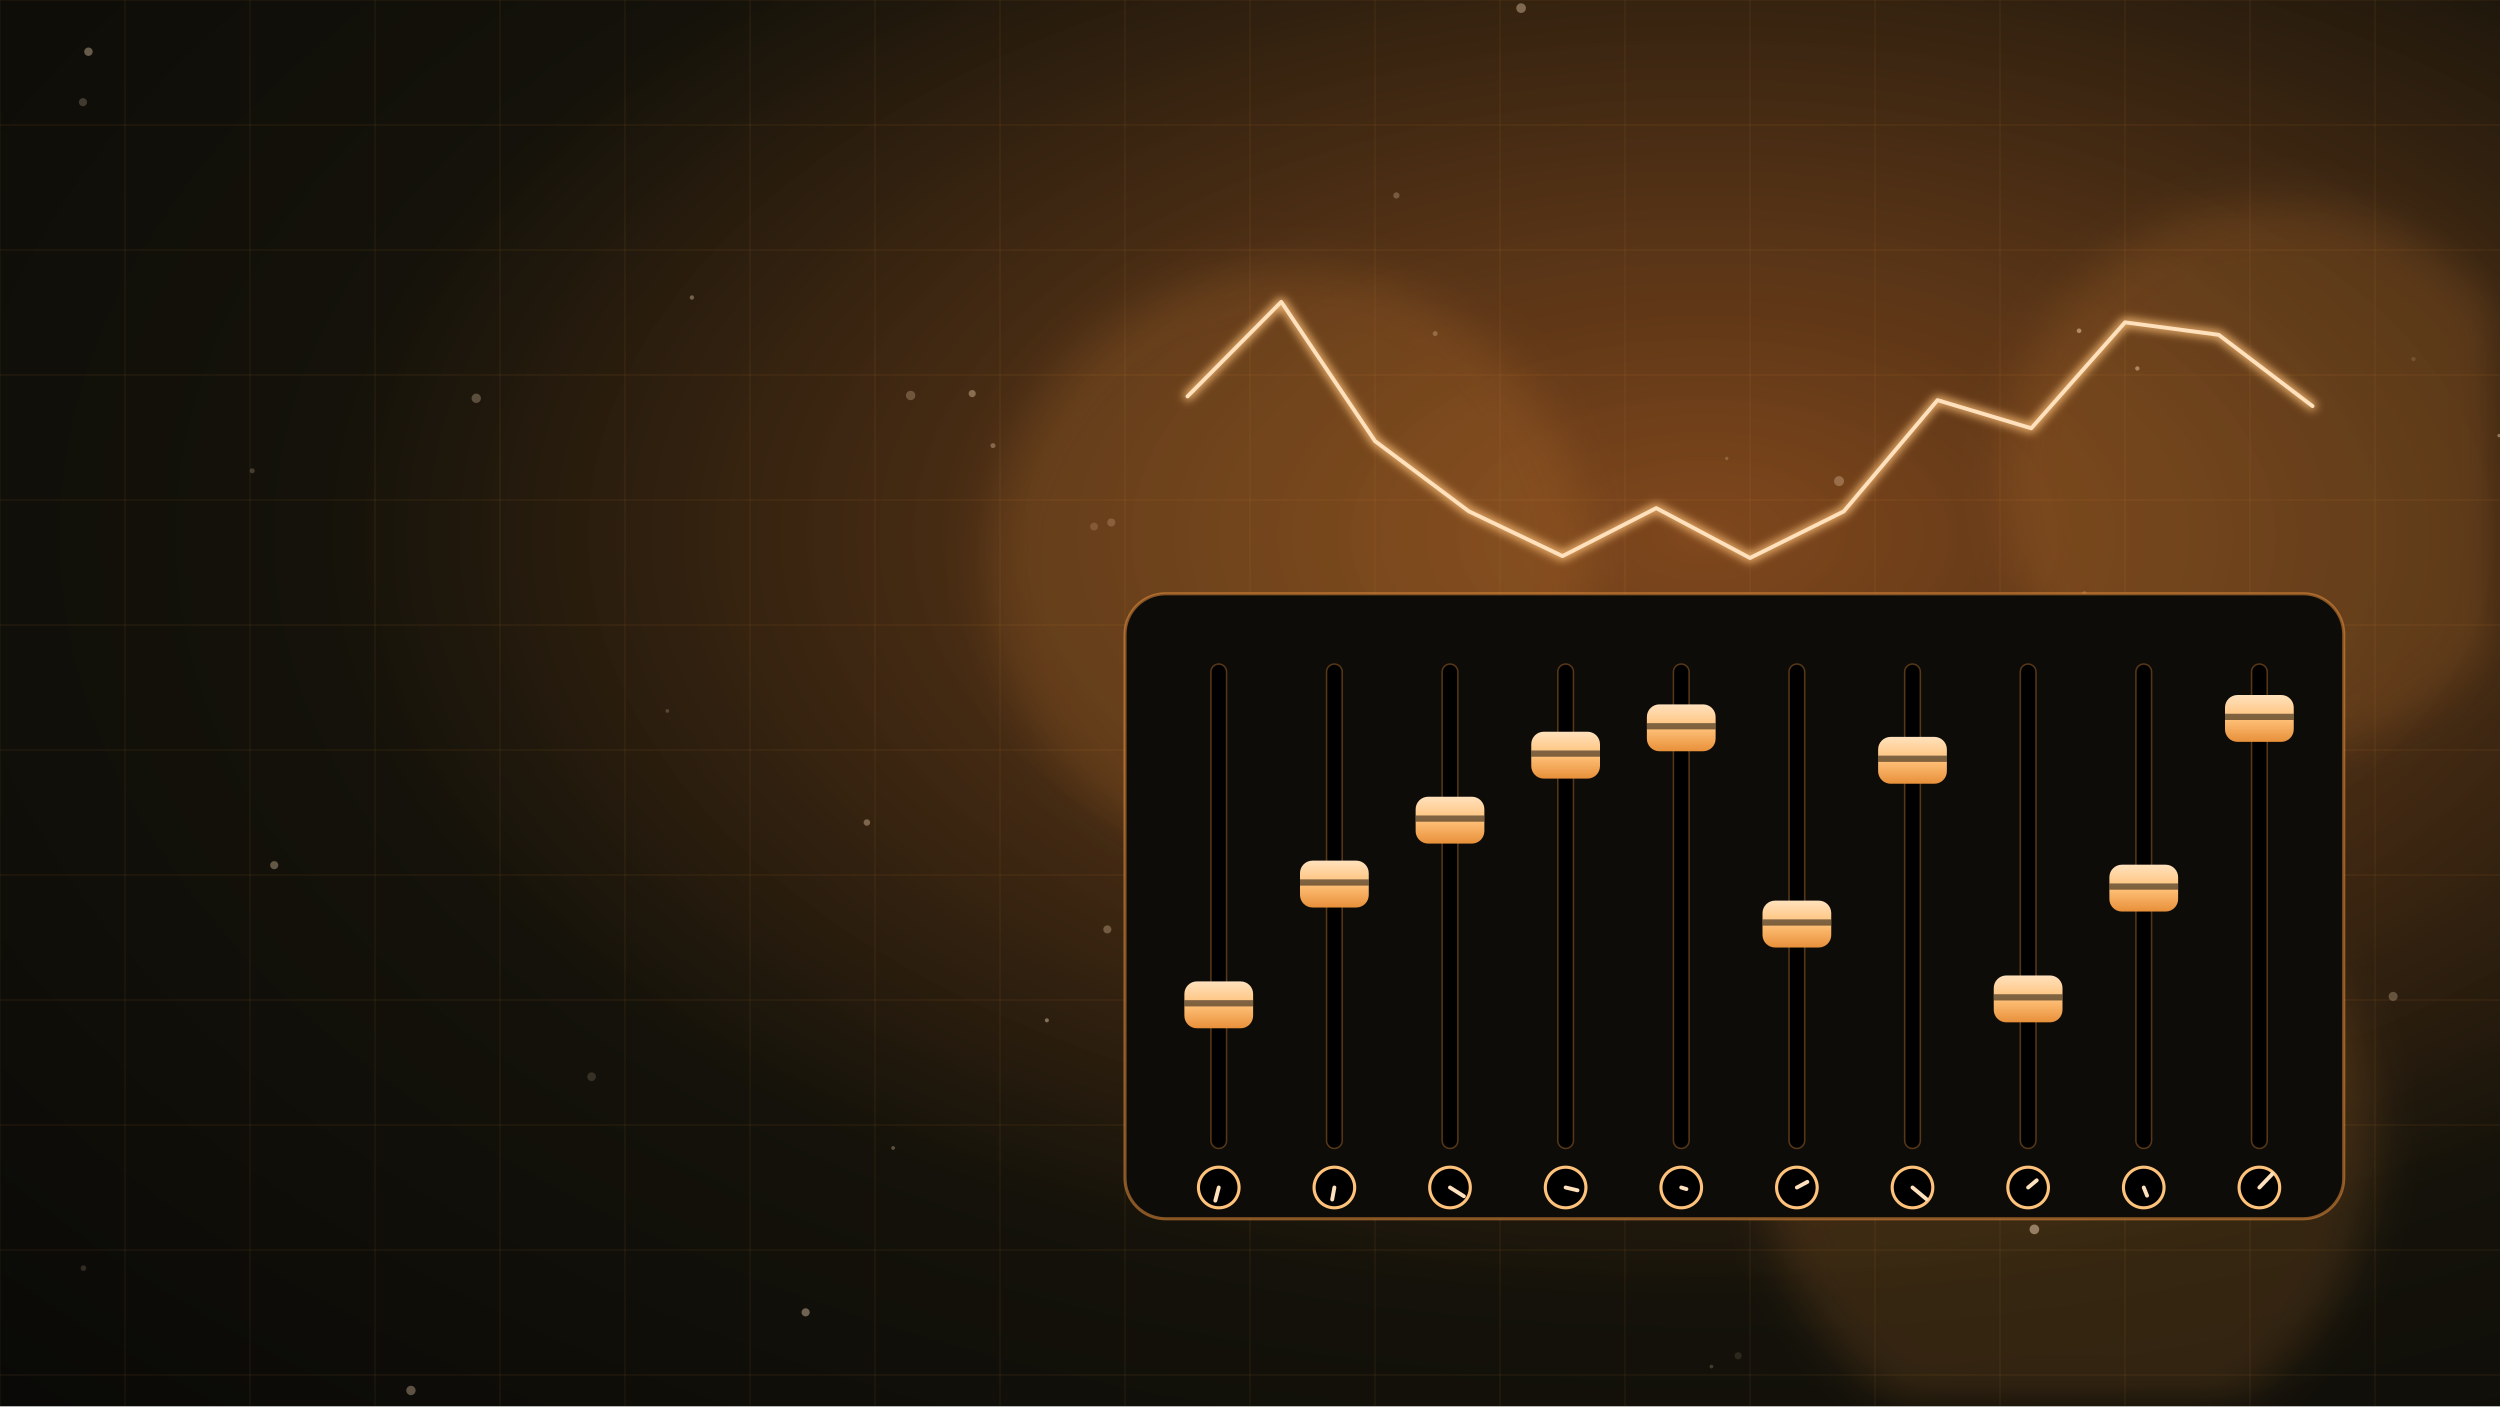
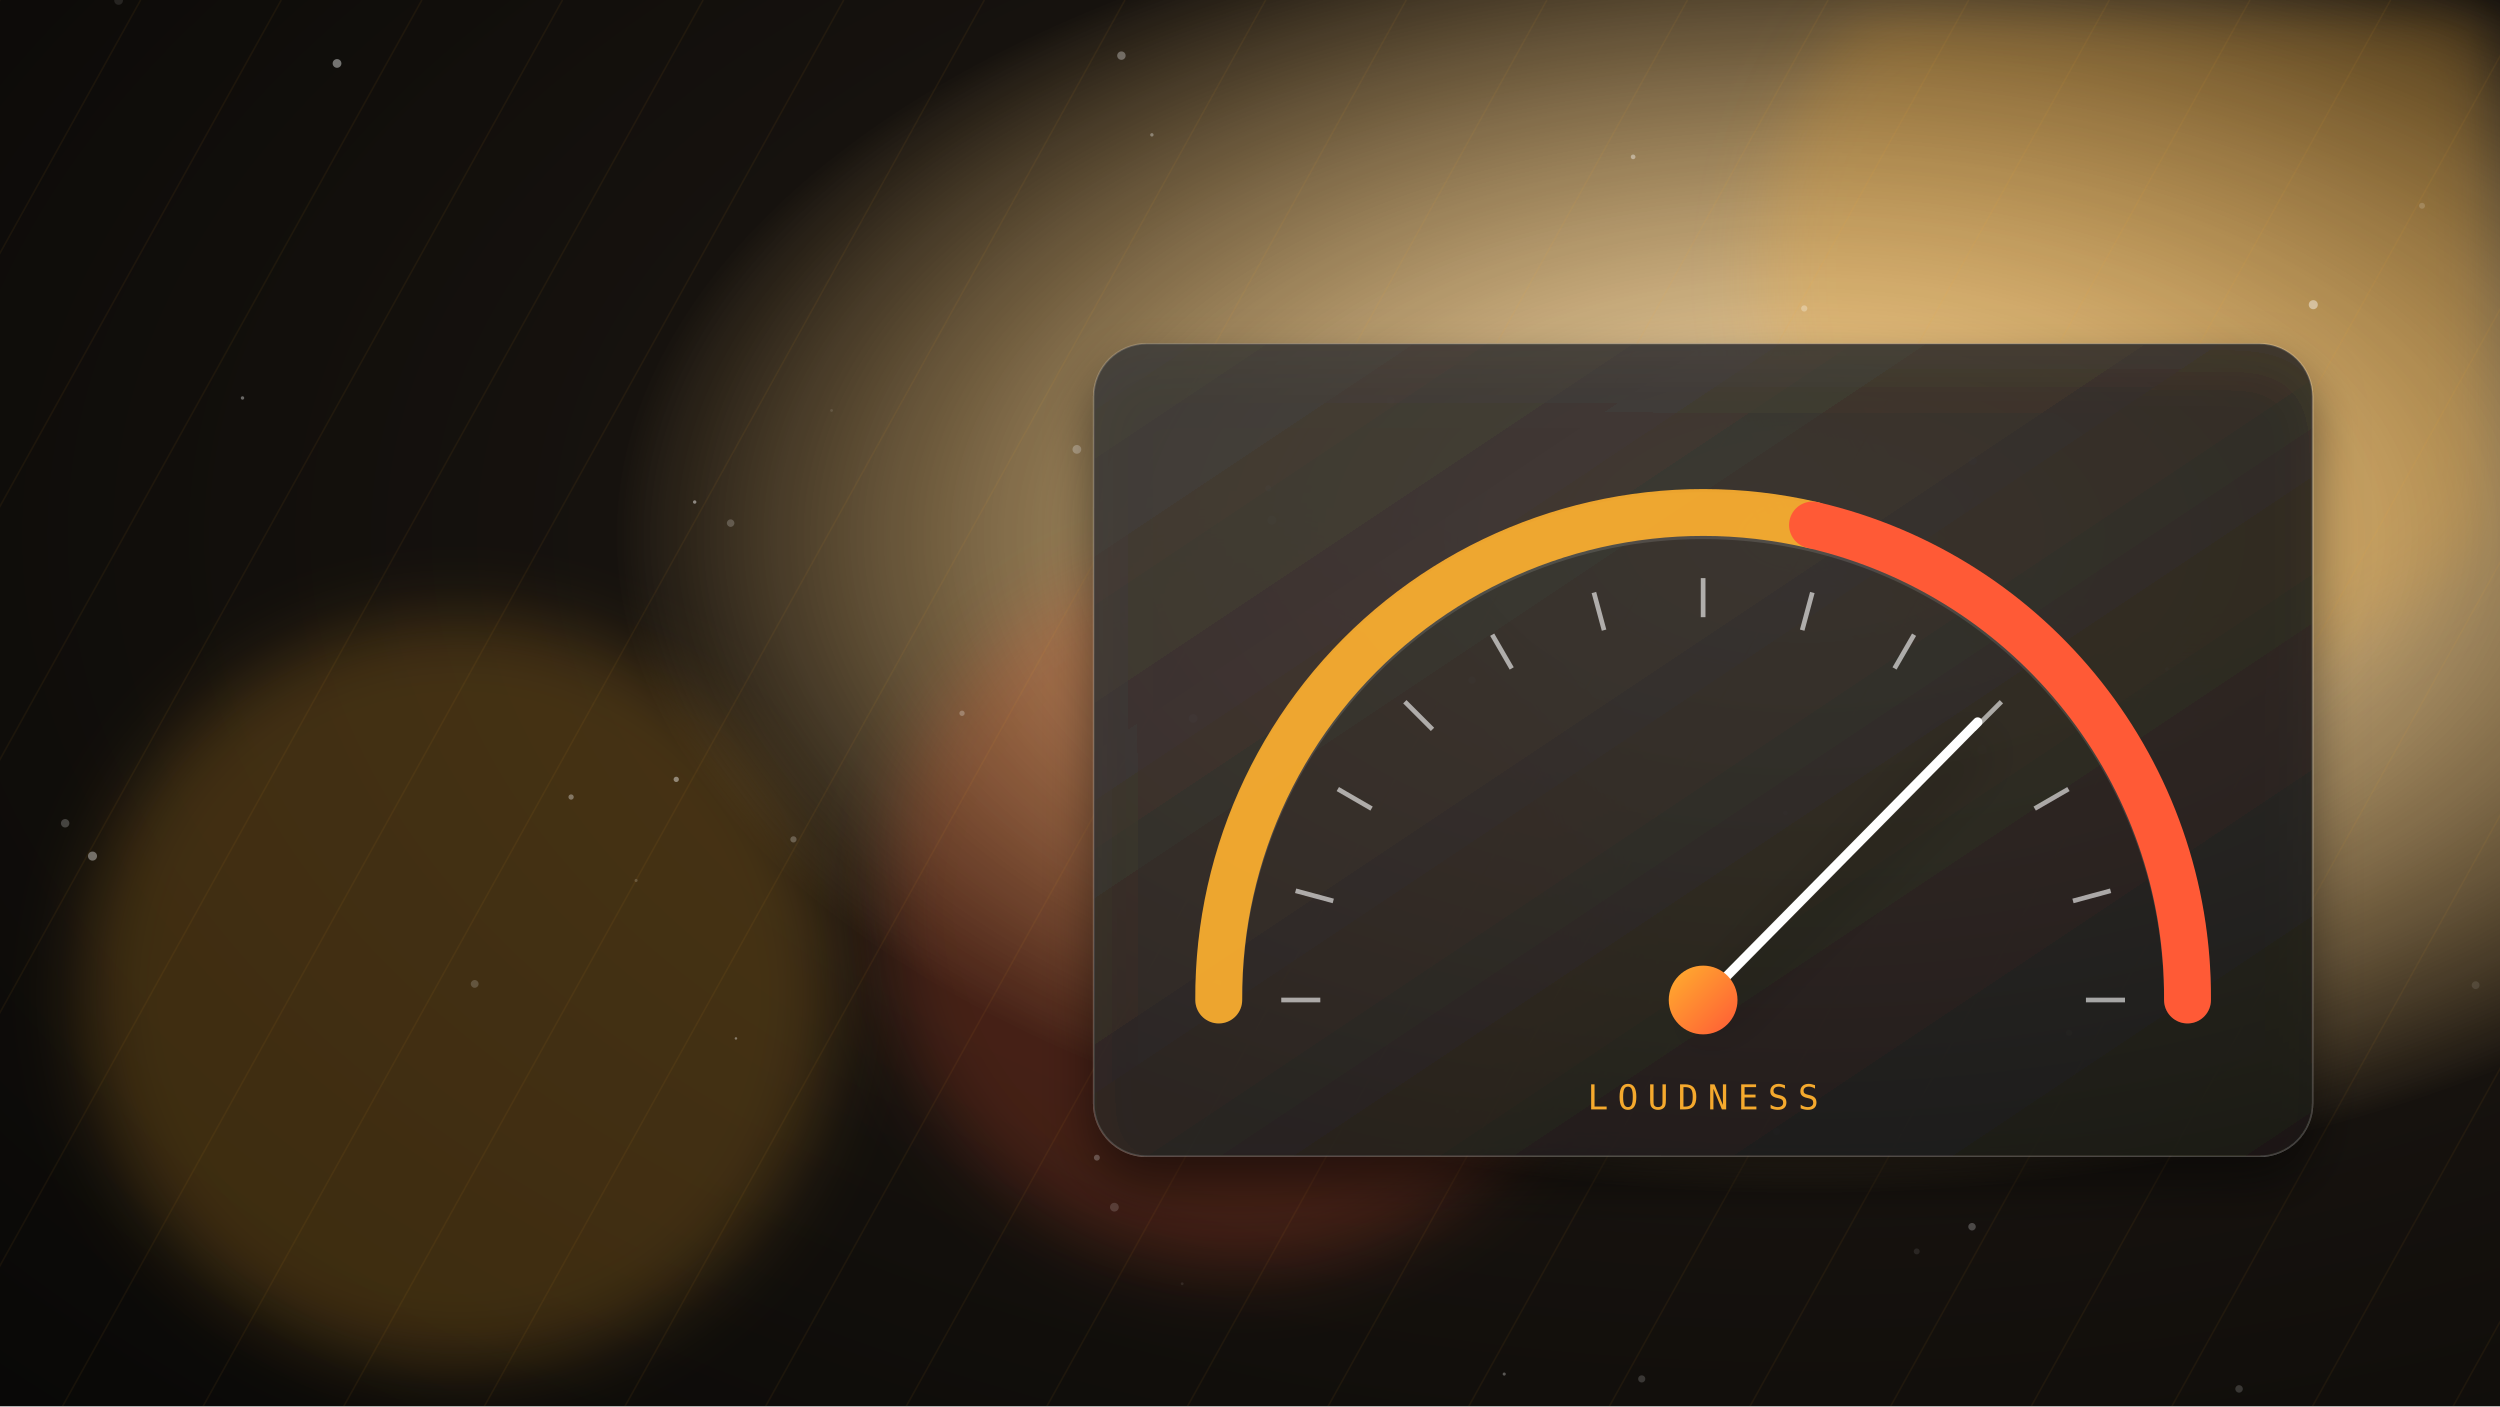
<svg xmlns="http://www.w3.org/2000/svg" viewBox="0 0 1600 900" preserveAspectRatio="xMidYMid slice">
  <defs>
-     <radialGradient id="bgmix2203" cx="0.68" cy="0.38" r="1">
-       <stop offset="0" stop-color="#7a3f12" stop-opacity=".95" />
-       <stop offset=".55" stop-color="#14120a" />
-       <stop offset="1" stop-color="#070706" />
+     <radialGradient id="bgs1203" cx=".72" cy=".38" r="1.05">
+       <stop offset="0" stop-color="#FFB02E" stop-opacity=".30" />
+       <stop offset=".45" stop-color="#16120e" />
+       <stop offset="1" stop-color="#060605" />
    </radialGradient>
-     <linearGradient id="gmix2203" x1="0" y1="0" x2="0" y2="1">
-       <stop offset="0" stop-color="#ffe1bd" />
-       <stop offset=".5" stop-color="#FFC27A" />
-       <stop offset="1" stop-color="#E8903A" />
+     <linearGradient id="As1203" x1="0" y1="0" x2="1" y2="1">
+       <stop offset="0" stop-color="#FFB02E" />
+       <stop offset="1" stop-color="#FF5A36" />
    </linearGradient>
-     <linearGradient id="hmix2203" x1="0" y1="0" x2="1" y2="1">
-       <stop offset="0" stop-color="#FFC27A" />
-       <stop offset="1" stop-color="#7a3f12" />
+     <linearGradient id="Vs1203" x1="0" y1="0" x2="0" y2="1">
+       <stop offset="0" stop-color="#fff" stop-opacity=".95" />
+       <stop offset=".35" stop-color="#FFB02E" />
+       <stop offset="1" stop-color="#FF5A36" />
    </linearGradient>
-     <filter id="glmix2203" x="-30%" y="-30%" width="160%" height="160%">
-       <feGaussianBlur stdDeviation="14" />
+     <linearGradient id="Gs1203" x1="0" y1="0" x2="1" y2="1">
+       <stop offset="0" stop-color="#fff" stop-opacity=".16" />
+       <stop offset="1" stop-color="#fff" stop-opacity=".03" />
+     </linearGradient>
+     <linearGradient id="Ms1203" x1="0" y1="0" x2="1" y2="0">
+       <stop offset="0" stop-color="#d9dde2" />
+       <stop offset=".5" stop-color="#8d949c" />
+       <stop offset="1" stop-color="#4d535a" />
+     </linearGradient>
+     <filter id="Bs1203" x="-50%" y="-50%" width="200%" height="200%">
+       <feGaussianBlur stdDeviation="22" />
    </filter>
-     <filter id="smmix2203" x="-30%" y="-30%" width="160%" height="160%">
-       <feGaussianBlur stdDeviation="3" />
+     <filter id="bs1203" x="-50%" y="-50%" width="200%" height="200%">
+       <feGaussianBlur stdDeviation="6" />
+     </filter>
+     <filter id="Ss1203" x="-20%" y="-20%" width="140%" height="150%">
+       <feDropShadow dx="0" dy="16" stdDeviation="16" flood-color="#000" flood-opacity=".55" />
    </filter>
  </defs>
-   <rect width="1600" height="900" fill="url(#bgmix2203)" />
-   <g stroke="#E8903A" stroke-opacity=".07" stroke-width="1">
-     <path d="M0 0V900" />
-     <path d="M80 0V900" />
-     <path d="M160 0V900" />
-     <path d="M240 0V900" />
-     <path d="M320 0V900" />
-     <path d="M400 0V900" />
-     <path d="M480 0V900" />
-     <path d="M560 0V900" />
-     <path d="M640 0V900" />
-     <path d="M720 0V900" />
-     <path d="M800 0V900" />
-     <path d="M880 0V900" />
-     <path d="M960 0V900" />
-     <path d="M1040 0V900" />
-     <path d="M1120 0V900" />
-     <path d="M1200 0V900" />
-     <path d="M1280 0V900" />
-     <path d="M1360 0V900" />
-     <path d="M1440 0V900" />
-     <path d="M1520 0V900" />
-     <path d="M0 0H1600" />
-     <path d="M0 80H1600" />
-     <path d="M0 160H1600" />
-     <path d="M0 240H1600" />
-     <path d="M0 320H1600" />
-     <path d="M0 400H1600" />
-     <path d="M0 480H1600" />
-     <path d="M0 560H1600" />
-     <path d="M0 640H1600" />
-     <path d="M0 720H1600" />
-     <path d="M0 800H1600" />
-     <path d="M0 880H1600" />
+   <rect width="1600" height="900" fill="url(#bgs1203)" />
+   <circle cx="1388.3" cy="177.2" r="260" fill="#FFB02E" opacity=".20" filter="url(#Bs1203)" />
+   <circle cx="793.5" cy="582.5" r="230" fill="#FF5A36" opacity=".20" filter="url(#Bs1203)" />
+   <circle cx="293.7" cy="635.2" r="240" fill="#FFB02E" opacity=".20" filter="url(#Bs1203)" />
+   <g stroke="#FFB02E" stroke-opacity=".06">
+     <path d="M-900 0L-1400 900" />
+     <path d="M-810 0L-1310 900" />
+     <path d="M-720 0L-1220 900" />
+     <path d="M-630 0L-1130 900" />
+     <path d="M-540 0L-1040 900" />
+     <path d="M-450 0L-950 900" />
+     <path d="M-360 0L-860 900" />
+     <path d="M-270 0L-770 900" />
+     <path d="M-180 0L-680 900" />
+     <path d="M-90 0L-590 900" />
+     <path d="M0 0L-500 900" />
+     <path d="M90 0L-410 900" />
+     <path d="M180 0L-320 900" />
+     <path d="M270 0L-230 900" />
+     <path d="M360 0L-140 900" />
+     <path d="M450 0L-50 900" />
+     <path d="M540 0L40 900" />
+     <path d="M630 0L130 900" />
+     <path d="M720 0L220 900" />
+     <path d="M810 0L310 900" />
+     <path d="M900 0L400 900" />
+     <path d="M990 0L490 900" />
+     <path d="M1080 0L580 900" />
+     <path d="M1170 0L670 900" />
+     <path d="M1260 0L760 900" />
+     <path d="M1350 0L850 900" />
+     <path d="M1440 0L940 900" />
+     <path d="M1530 0L1030 900" />
+     <path d="M1620 0L1120 900" />
+     <path d="M1710 0L1210 900" />
+     <path d="M1800 0L1300 900" />
+     <path d="M1890 0L1390 900" />
+     <path d="M1980 0L1480 900" />
+     <path d="M2070 0L1570 900" />
+     <path d="M2160 0L1660 900" />
+     <path d="M2250 0L1750 900" />
+     <path d="M2340 0L1840 900" />
+     <path d="M2430 0L1930 900" />
+     <path d="M2520 0L2020 900" />
+     <path d="M2610 0L2110 900" />
  </g>
-   <circle cx="1458.4" cy="305.0" r="175.8" fill="#E8903A" opacity=".16" filter="url(#glmix2203)" />
-   <circle cx="1323.6" cy="731.9" r="197.4" fill="#E8903A" opacity=".16" filter="url(#glmix2203)" />
-   <circle cx="824.3" cy="362.5" r="191.5" fill="#E8903A" opacity=".16" filter="url(#glmix2203)" />
-   <circle cx="378.6" cy="689.1" r="2.8" fill="#ffe1bd" opacity="0.15" />
-   <circle cx="554.8" cy="526.4" r="2.1" fill="#ffe1bd" opacity="0.35" />
-   <circle cx="1095.3" cy="874.6" r="1.2" fill="#ffe1bd" opacity="0.20" />
-   <circle cx="1531.6" cy="637.7" r="2.9" fill="#ffe1bd" opacity="0.27" />
-   <circle cx="893.7" cy="125.1" r="2.0" fill="#ffe1bd" opacity="0.25" />
-   <circle cx="766.2" cy="581.2" r="1.6" fill="#ffe1bd" opacity="0.37" />
-   <circle cx="918.5" cy="213.5" r="1.6" fill="#ffe1bd" opacity="0.26" />
-   <circle cx="175.5" cy="553.7" r="2.6" fill="#ffe1bd" opacity="0.34" />
-   <circle cx="1367.9" cy="235.8" r="1.4" fill="#ffe1bd" opacity="0.43" />
-   <circle cx="1544.6" cy="229.8" r="1.4" fill="#ffe1bd" opacity="0.14" />
-   <circle cx="515.6" cy="839.9" r="2.6" fill="#ffe1bd" opacity="0.40" />
-   <circle cx="622.2" cy="251.9" r="2.3" fill="#ffe1bd" opacity="0.37" />
-   <circle cx="263.0" cy="889.9" r="3.0" fill="#ffe1bd" opacity="0.33" />
-   <circle cx="56.6" cy="33.1" r="2.7" fill="#ffe1bd" opacity="0.37" />
-   <circle cx="635.5" cy="285.2" r="1.6" fill="#ffe1bd" opacity="0.32" />
-   <circle cx="1006.6" cy="654.6" r="2.6" fill="#ffe1bd" opacity="0.47" />
-   <circle cx="1330.6" cy="211.7" r="1.5" fill="#ffe1bd" opacity="0.46" />
-   <circle cx="670.0" cy="653.0" r="1.3" fill="#ffe1bd" opacity="0.42" />
-   <circle cx="304.8" cy="254.9" r="3.0" fill="#ffe1bd" opacity="0.27" />
-   <circle cx="1114.8" cy="541.7" r="3.1" fill="#ffe1bd" opacity="0.36" />
-   <circle cx="1112.4" cy="867.7" r="2.3" fill="#ffe1bd" opacity="0.11" />
-   <circle cx="53.1" cy="65.4" r="2.6" fill="#ffe1bd" opacity="0.21" />
-   <circle cx="1105.1" cy="293.4" r="1.1" fill="#ffe1bd" opacity="0.21" />
-   <circle cx="708.7" cy="594.8" r="2.6" fill="#ffe1bd" opacity="0.29" />
-   <circle cx="427.1" cy="455.0" r="1.2" fill="#ffe1bd" opacity="0.21" />
-   <circle cx="1302.0" cy="786.8" r="3.1" fill="#ffe1bd" opacity="0.46" />
-   <circle cx="571.6" cy="734.7" r="1.2" fill="#ffe1bd" opacity="0.31" />
-   <circle cx="1599.4" cy="278.8" r="1.1" fill="#ffe1bd" opacity="0.41" />
-   <circle cx="836.0" cy="686.5" r="1.9" fill="#ffe1bd" opacity="0.13" />
-   <circle cx="161.4" cy="301.3" r="1.6" fill="#ffe1bd" opacity="0.21" />
-   <circle cx="442.8" cy="190.4" r="1.4" fill="#ffe1bd" opacity="0.34" />
-   <circle cx="700.2" cy="337.0" r="2.5" fill="#ffe1bd" opacity="0.17" />
-   <circle cx="1340.2" cy="702.8" r="2.1" fill="#ffe1bd" opacity="0.24" />
-   <circle cx="973.5" cy="5.2" r="3.1" fill="#ffe1bd" opacity="0.37" />
-   <circle cx="1334.0" cy="379.7" r="1.4" fill="#ffe1bd" opacity="0.19" />
-   <circle cx="711.2" cy="334.4" r="2.6" fill="#ffe1bd" opacity="0.20" />
-   <circle cx="1177.0" cy="307.9" r="3.2" fill="#ffe1bd" opacity="0.28" />
-   <circle cx="1280.5" cy="420.5" r="2.5" fill="#ffe1bd" opacity="0.41" />
-   <circle cx="582.8" cy="253.1" r="3.0" fill="#ffe1bd" opacity="0.25" />
-   <circle cx="53.4" cy="811.6" r="1.8" fill="#ffe1bd" opacity="0.16" />
-   <path d="M760.0 253.7 L820.0 193.2 L880.0 282.3 L940.0 327.2 L1000.0 355.9 L1060.0 325.2 L1120.0 357.1 L1180.0 327.3 L1240.0 256.1 L1300.0 274.1 L1360.0 206.3 L1420.0 214.3 L1480.0 259.9" fill="none" stroke="#FFC27A" stroke-width="5" stroke-linecap="round" stroke-linejoin="round" filter="url(#smmix2203)" />
-   <path d="M760.0 253.7 L820.0 193.2 L880.0 282.3 L940.0 327.2 L1000.0 355.9 L1060.0 325.2 L1120.0 357.1 L1180.0 327.3 L1240.0 256.1 L1300.0 274.1 L1360.0 206.3 L1420.0 214.3 L1480.0 259.9" fill="none" stroke="#ffe1bd" stroke-width="2.5" stroke-linecap="round" stroke-linejoin="round" />
-   <rect x="720" y="380" width="780" height="400" rx="26" fill="#0d0c09" stroke="#E8903A" stroke-opacity=".55" stroke-width="2" />
-   <rect x="775" y="425" width="10" height="310" rx="5" fill="#000" stroke="#E8903A" stroke-opacity=".35" />
-   <rect x="758" y="628.1" width="44" height="30" rx="8" fill="url(#gmix2203)" />
-   <rect x="758" y="640.1" width="44" height="4" fill="#000" opacity=".5" />
-   <rect x="753" y="415" width="0" height="0" />
-   <rect x="753" y="415" width="0" height="0" />
-   <rect x="753" y="415" width="0" height="0" />
-   <rect x="753" y="415" width="0" height="0" />
-   <rect x="753" y="415" width="0" height="0" />
-   <rect x="753" y="415" width="0" height="0" />
-   <circle cx="780" cy="795.0" r="0" />
-   <rect x="849" y="425" width="10" height="310" rx="5" fill="#000" stroke="#E8903A" stroke-opacity=".35" />
-   <rect x="832" y="550.8" width="44" height="30" rx="8" fill="url(#gmix2203)" />
-   <rect x="832" y="562.8" width="44" height="4" fill="#000" opacity=".5" />
-   <rect x="827" y="415" width="0" height="0" />
-   <rect x="827" y="415" width="0" height="0" />
-   <rect x="827" y="415" width="0" height="0" />
-   <rect x="827" y="415" width="0" height="0" />
-   <rect x="827" y="415" width="0" height="0" />
-   <rect x="827" y="415" width="0" height="0" />
-   <circle cx="854" cy="795.0" r="0" />
-   <rect x="923" y="425" width="10" height="310" rx="5" fill="#000" stroke="#E8903A" stroke-opacity=".35" />
-   <rect x="906" y="509.9" width="44" height="30" rx="8" fill="url(#gmix2203)" />
-   <rect x="906" y="521.9" width="44" height="4" fill="#000" opacity=".5" />
-   <rect x="901" y="415" width="0" height="0" />
-   <rect x="901" y="415" width="0" height="0" />
-   <rect x="901" y="415" width="0" height="0" />
-   <rect x="901" y="415" width="0" height="0" />
-   <rect x="901" y="415" width="0" height="0" />
-   <rect x="901" y="415" width="0" height="0" />
-   <circle cx="928" cy="795.0" r="0" />
-   <rect x="997" y="425" width="10" height="310" rx="5" fill="#000" stroke="#E8903A" stroke-opacity=".35" />
-   <rect x="980" y="468.3" width="44" height="30" rx="8" fill="url(#gmix2203)" />
-   <rect x="980" y="480.3" width="44" height="4" fill="#000" opacity=".5" />
-   <rect x="975" y="415" width="0" height="0" />
-   <rect x="975" y="415" width="0" height="0" />
-   <rect x="975" y="415" width="0" height="0" />
-   <rect x="975" y="415" width="0" height="0" />
-   <rect x="975" y="415" width="0" height="0" />
-   <rect x="975" y="415" width="0" height="0" />
-   <circle cx="1002" cy="795.0" r="0" />
-   <rect x="1071" y="425" width="10" height="310" rx="5" fill="#000" stroke="#E8903A" stroke-opacity=".35" />
-   <rect x="1054" y="450.8" width="44" height="30" rx="8" fill="url(#gmix2203)" />
-   <rect x="1054" y="462.8" width="44" height="4" fill="#000" opacity=".5" />
-   <rect x="1049" y="415" width="0" height="0" />
-   <rect x="1049" y="415" width="0" height="0" />
-   <rect x="1049" y="415" width="0" height="0" />
-   <rect x="1049" y="415" width="0" height="0" />
-   <rect x="1049" y="415" width="0" height="0" />
-   <rect x="1049" y="415" width="0" height="0" />
-   <circle cx="1076" cy="795.0" r="0" />
-   <rect x="1145" y="425" width="10" height="310" rx="5" fill="#000" stroke="#E8903A" stroke-opacity=".35" />
-   <rect x="1128" y="576.4" width="44" height="30" rx="8" fill="url(#gmix2203)" />
-   <rect x="1128" y="588.4" width="44" height="4" fill="#000" opacity=".5" />
-   <rect x="1123" y="415" width="0" height="0" />
-   <rect x="1123" y="415" width="0" height="0" />
-   <rect x="1123" y="415" width="0" height="0" />
-   <rect x="1123" y="415" width="0" height="0" />
-   <rect x="1123" y="415" width="0" height="0" />
-   <rect x="1123" y="415" width="0" height="0" />
-   <circle cx="1150" cy="795.0" r="0" />
-   <rect x="1219" y="425" width="10" height="310" rx="5" fill="#000" stroke="#E8903A" stroke-opacity=".35" />
-   <rect x="1202" y="471.6" width="44" height="30" rx="8" fill="url(#gmix2203)" />
-   <rect x="1202" y="483.6" width="44" height="4" fill="#000" opacity=".5" />
-   <rect x="1197" y="415" width="0" height="0" />
-   <rect x="1197" y="415" width="0" height="0" />
-   <rect x="1197" y="415" width="0" height="0" />
-   <rect x="1197" y="415" width="0" height="0" />
-   <rect x="1197" y="415" width="0" height="0" />
-   <rect x="1197" y="415" width="0" height="0" />
-   <circle cx="1224" cy="795.0" r="0" />
-   <rect x="1293" y="425" width="10" height="310" rx="5" fill="#000" stroke="#E8903A" stroke-opacity=".35" />
-   <rect x="1276" y="624.3" width="44" height="30" rx="8" fill="url(#gmix2203)" />
-   <rect x="1276" y="636.3" width="44" height="4" fill="#000" opacity=".5" />
-   <rect x="1271" y="415" width="0" height="0" />
-   <rect x="1271" y="415" width="0" height="0" />
-   <rect x="1271" y="415" width="0" height="0" />
-   <rect x="1271" y="415" width="0" height="0" />
-   <rect x="1271" y="415" width="0" height="0" />
-   <rect x="1271" y="415" width="0" height="0" />
-   <circle cx="1298" cy="795.0" r="0" />
-   <rect x="1367" y="425" width="10" height="310" rx="5" fill="#000" stroke="#E8903A" stroke-opacity=".35" />
-   <rect x="1350" y="553.4" width="44" height="30" rx="8" fill="url(#gmix2203)" />
-   <rect x="1350" y="565.4" width="44" height="4" fill="#000" opacity=".5" />
-   <rect x="1345" y="415" width="0" height="0" />
-   <rect x="1345" y="415" width="0" height="0" />
-   <rect x="1345" y="415" width="0" height="0" />
-   <rect x="1345" y="415" width="0" height="0" />
-   <rect x="1345" y="415" width="0" height="0" />
-   <rect x="1345" y="415" width="0" height="0" />
-   <circle cx="1372" cy="795.0" r="0" />
-   <rect x="1441" y="425" width="10" height="310" rx="5" fill="#000" stroke="#E8903A" stroke-opacity=".35" />
-   <rect x="1424" y="444.8" width="44" height="30" rx="8" fill="url(#gmix2203)" />
-   <rect x="1424" y="456.8" width="44" height="4" fill="#000" opacity=".5" />
-   <rect x="1419" y="415" width="0" height="0" />
-   <rect x="1419" y="415" width="0" height="0" />
-   <rect x="1419" y="415" width="0" height="0" />
-   <rect x="1419" y="415" width="0" height="0" />
-   <rect x="1419" y="415" width="0" height="0" />
-   <rect x="1419" y="415" width="0" height="0" />
-   <circle cx="1446" cy="795.0" r="0" />
-   <circle cx="780" cy="760" r="13" fill="#000" stroke="#FFC27A" stroke-width="2" />
-   <path d="M780 760L777.8 768.4" stroke="#ffe1bd" stroke-width="2.5" stroke-linecap="round" />
-   <circle cx="854" cy="760" r="13" fill="#000" stroke="#FFC27A" stroke-width="2" />
-   <path d="M854 760L852.6 767.7" stroke="#ffe1bd" stroke-width="2.5" stroke-linecap="round" />
-   <circle cx="928" cy="760" r="13" fill="#000" stroke="#FFC27A" stroke-width="2" />
-   <path d="M928 760L936.9 765.6" stroke="#ffe1bd" stroke-width="2.5" stroke-linecap="round" />
-   <circle cx="1002" cy="760" r="13" fill="#000" stroke="#FFC27A" stroke-width="2" />
-   <path d="M1002 760L1009.6 761.8" stroke="#ffe1bd" stroke-width="2.5" stroke-linecap="round" />
-   <circle cx="1076" cy="760" r="13" fill="#000" stroke="#FFC27A" stroke-width="2" />
-   <path d="M1076 760L1079.3 761.0" stroke="#ffe1bd" stroke-width="2.5" stroke-linecap="round" />
-   <circle cx="1150" cy="760" r="13" fill="#000" stroke="#FFC27A" stroke-width="2" />
-   <path d="M1150 760L1156.7 756.4" stroke="#ffe1bd" stroke-width="2.5" stroke-linecap="round" />
-   <circle cx="1224" cy="760" r="13" fill="#000" stroke="#FFC27A" stroke-width="2" />
-   <path d="M1224 760L1233.0 767.5" stroke="#ffe1bd" stroke-width="2.5" stroke-linecap="round" />
-   <circle cx="1298" cy="760" r="13" fill="#000" stroke="#FFC27A" stroke-width="2" />
-   <path d="M1298 760L1303.5 755.4" stroke="#ffe1bd" stroke-width="2.5" stroke-linecap="round" />
-   <circle cx="1372" cy="760" r="13" fill="#000" stroke="#FFC27A" stroke-width="2" />
-   <path d="M1372 760L1374.1 765.2" stroke="#ffe1bd" stroke-width="2.5" stroke-linecap="round" />
-   <circle cx="1446" cy="760" r="13" fill="#000" stroke="#FFC27A" stroke-width="2" />
-   <path d="M1446 760L1454.4 751.2" stroke="#ffe1bd" stroke-width="2.5" stroke-linecap="round" />
+   <circle cx="1142.7" cy="520.3" r="1.5" fill="#fff" opacity="0.26" />
+   <circle cx="432.8" cy="498.8" r="1.7" fill="#fff" opacity="0.42" />
+   <circle cx="763.6" cy="459.8" r="2.8" fill="#fff" opacity="0.35" />
+   <circle cx="1433.0" cy="888.9" r="2.4" fill="#fff" opacity="0.17" />
+   <circle cx="41.7" cy="526.9" r="2.7" fill="#fff" opacity="0.22" />
+   <circle cx="811.7" cy="312.5" r="1.9" fill="#fff" opacity="0.40" />
+   <circle cx="467.6" cy="334.8" r="2.4" fill="#fff" opacity="0.21" />
+   <circle cx="1262.6" cy="295.0" r="2.6" fill="#fff" opacity="0.31" />
+   <circle cx="1262.1" cy="785.1" r="2.4" fill="#fff" opacity="0.24" />
+   <circle cx="75.9" cy="0.3" r="2.8" fill="#fff" opacity="0.10" />
+   <circle cx="814.0" cy="332.9" r="2.8" fill="#fff" opacity="0.32" />
+   <circle cx="303.8" cy="629.7" r="2.5" fill="#fff" opacity="0.18" />
+   <circle cx="779.0" cy="629.7" r="3.0" fill="#fff" opacity="0.10" />
+   <circle cx="737.2" cy="86.3" r="1.1" fill="#fff" opacity="0.33" />
+   <circle cx="717.7" cy="35.6" r="2.7" fill="#fff" opacity="0.32" />
+   <circle cx="689.2" cy="287.6" r="2.8" fill="#fff" opacity="0.30" />
+   <circle cx="1154.7" cy="197.4" r="2.0" fill="#fff" opacity="0.28" />
+   <circle cx="1226.7" cy="800.9" r="1.9" fill="#fff" opacity="0.09" />
+   <circle cx="1324.2" cy="661.0" r="2.0" fill="#fff" opacity="0.20" />
+   <circle cx="365.5" cy="510.1" r="1.7" fill="#fff" opacity="0.34" />
+   <circle cx="215.7" cy="40.6" r="2.8" fill="#fff" opacity="0.42" />
+   <circle cx="407.1" cy="563.5" r="1.0" fill="#fff" opacity="0.17" />
+   <circle cx="1584.4" cy="630.5" r="2.5" fill="#fff" opacity="0.10" />
+   <circle cx="942.1" cy="435.3" r="2.3" fill="#fff" opacity="0.37" />
+   <circle cx="507.8" cy="537.2" r="2.0" fill="#fff" opacity="0.24" />
+   <circle cx="998.3" cy="247.3" r="2.0" fill="#fff" opacity="0.14" />
+   <circle cx="1268.5" cy="479.6" r="3.0" fill="#fff" opacity="0.17" />
+   <circle cx="1045.2" cy="100.4" r="1.5" fill="#fff" opacity="0.39" />
+   <circle cx="155.2" cy="254.7" r="1.1" fill="#fff" opacity="0.37" />
+   <circle cx="890.0" cy="256.3" r="2.6" fill="#fff" opacity="0.13" />
+   <circle cx="1384.8" cy="611.1" r="1.7" fill="#fff" opacity="0.44" />
+   <circle cx="532.2" cy="262.7" r="0.9" fill="#fff" opacity="0.11" />
+   <circle cx="702.0" cy="740.9" r="1.9" fill="#fff" opacity="0.30" />
+   <circle cx="1550.1" cy="131.7" r="1.9" fill="#fff" opacity="0.16" />
+   <circle cx="1050.7" cy="882.5" r="2.3" fill="#fff" opacity="0.17" />
+   <circle cx="713.2" cy="772.6" r="2.8" fill="#fff" opacity="0.16" />
+   <circle cx="59.2" cy="547.9" r="2.9" fill="#fff" opacity="0.38" />
+   <circle cx="471.0" cy="664.6" r="0.8" fill="#fff" opacity="0.37" />
+   <circle cx="962.7" cy="879.4" r="1.0" fill="#fff" opacity="0.30" />
+   <circle cx="1386.8" cy="428.2" r="1.2" fill="#fff" opacity="0.39" />
+   <circle cx="932.7" cy="711.3" r="1.0" fill="#fff" opacity="0.08" />
+   <circle cx="615.7" cy="456.5" r="1.7" fill="#fff" opacity="0.26" />
+   <circle cx="444.6" cy="321.3" r="1.1" fill="#fff" opacity="0.45" />
+   <circle cx="1137.0" cy="724.1" r="2.3" fill="#fff" opacity="0.10" />
+   <circle cx="1480.5" cy="195.0" r="2.9" fill="#fff" opacity="0.43" />
+   <circle cx="756.6" cy="821.6" r="0.9" fill="#fff" opacity="0.09" />
+   <g filter="url(#Ss1203)" opacity="1">
+     <rect x="700" y="220" width="780" height="520" rx="34" fill="#14110d" fill-opacity=".86" />
+     <rect x="700" y="220" width="780" height="520" rx="34" fill="url(#Gs1203)" stroke="#fff" stroke-opacity=".16" />
+   </g>
+   <path d="M780 640A310 310 0 0 1 1400 640" fill="none" stroke="#fff" stroke-opacity=".12" stroke-width="30" stroke-linecap="round" />
+   <path d="M780 640A310 310 0 0 1 1160 336" fill="none" stroke="#FFB02E" stroke-width="30" stroke-linecap="round" opacity=".9" />
+   <path d="M1160 336A310 310 0 0 1 1400 640" fill="none" stroke="#FF5A36" stroke-width="30" stroke-linecap="round" />
+   <path d="M820.0 640.0L845.0 640.0" stroke="#fff" stroke-opacity=".6" stroke-width="3" />
+   <path d="M829.2 570.1L853.3 576.6" stroke="#fff" stroke-opacity=".6" stroke-width="3" />
+   <path d="M856.2 505.0L877.8 517.5" stroke="#fff" stroke-opacity=".6" stroke-width="3" />
+   <path d="M899.1 449.1L916.8 466.8" stroke="#fff" stroke-opacity=".6" stroke-width="3" />
+   <path d="M955.0 406.2L967.5 427.8" stroke="#fff" stroke-opacity=".6" stroke-width="3" />
+   <path d="M1020.1 379.2L1026.6 403.3" stroke="#fff" stroke-opacity=".6" stroke-width="3" />
+   <path d="M1090.0 370.0L1090.0 395.0" stroke="#fff" stroke-opacity=".6" stroke-width="3" />
+   <path d="M1159.9 379.2L1153.4 403.3" stroke="#fff" stroke-opacity=".6" stroke-width="3" />
+   <path d="M1225.0 406.2L1212.5 427.8" stroke="#fff" stroke-opacity=".6" stroke-width="3" />
+   <path d="M1280.9 449.1L1263.2 466.8" stroke="#fff" stroke-opacity=".6" stroke-width="3" />
+   <path d="M1323.8 505.0L1302.2 517.5" stroke="#fff" stroke-opacity=".6" stroke-width="3" />
+   <path d="M1350.8 570.1L1326.7 576.6" stroke="#fff" stroke-opacity=".6" stroke-width="3" />
+   <path d="M1360.0 640.0L1335.0 640.0" stroke="#fff" stroke-opacity=".6" stroke-width="3" />
+   <path d="M1090 640L1265.7 462.1" stroke="#fff" stroke-width="6" stroke-linecap="round" filter="url(#Ss1203)" />
+   <circle cx="1090" cy="640" r="22" fill="url(#As1203)" />
+   <text x="1090" y="710" text-anchor="middle" font-family="monospace" font-size="22" letter-spacing="6" fill="#FFB02E" opacity=".95">LOUDNESS</text>
+   <rect width="1600" height="900" fill="none" stroke="none" />
</svg>
